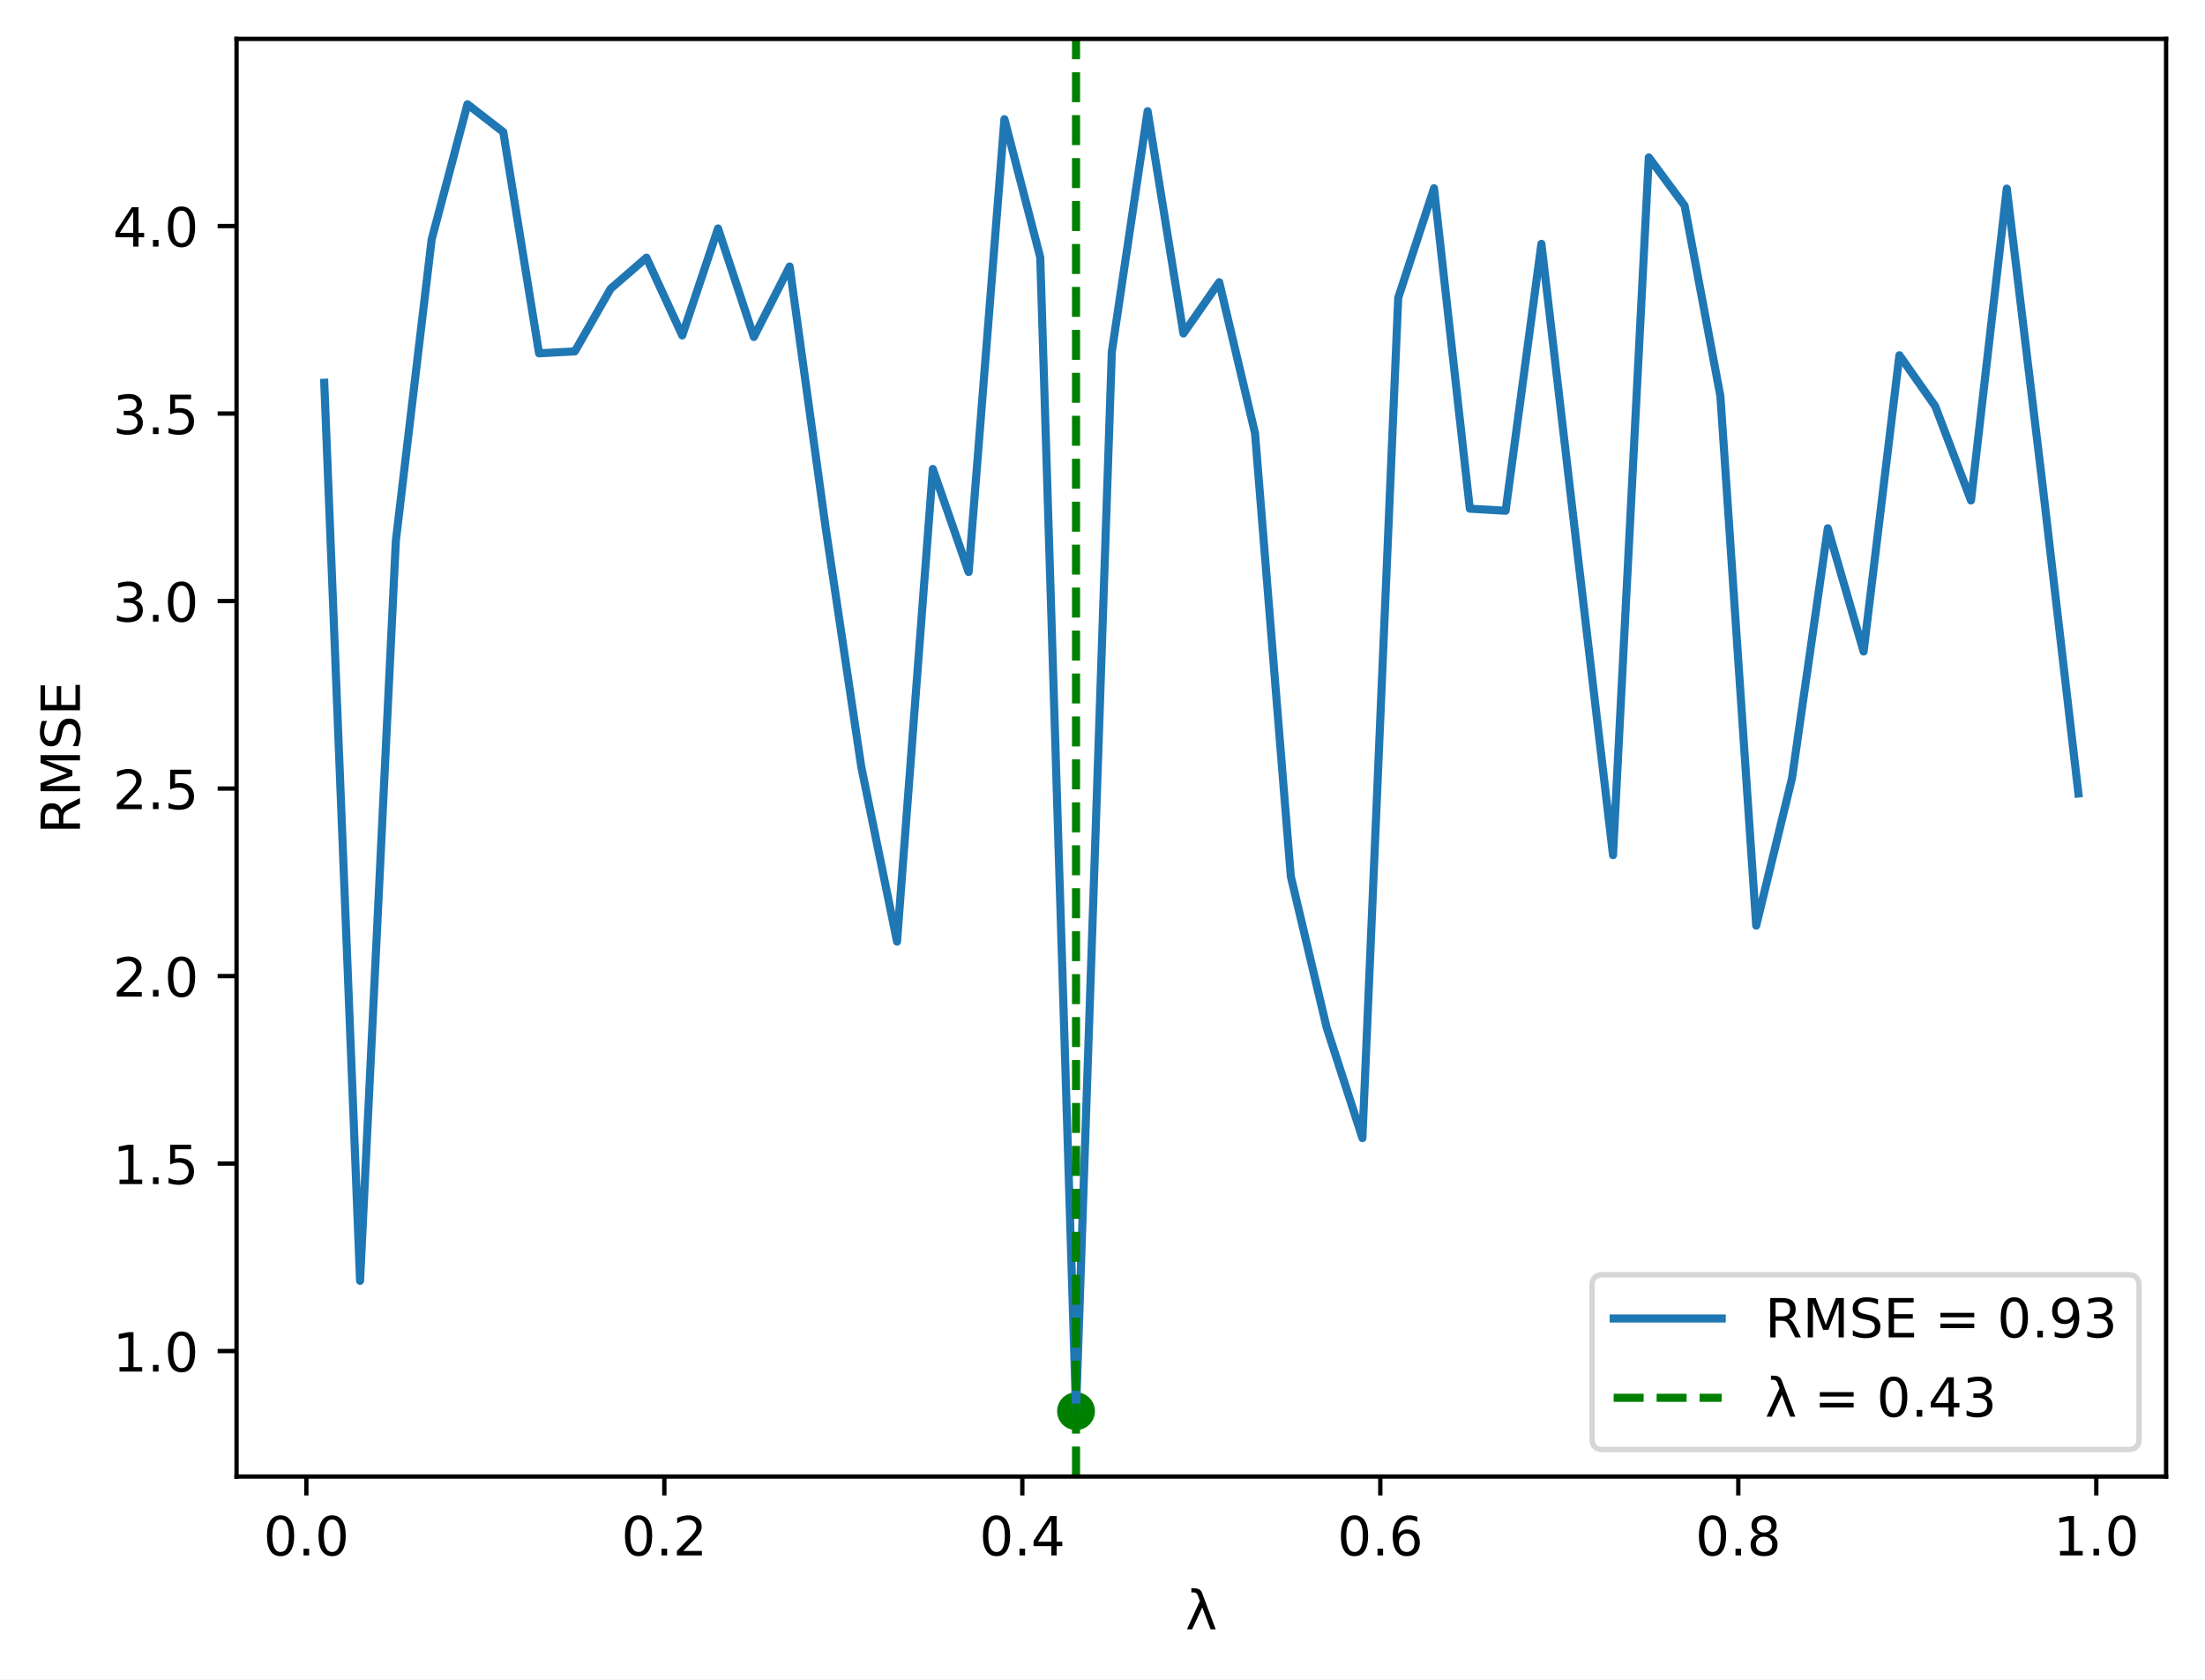
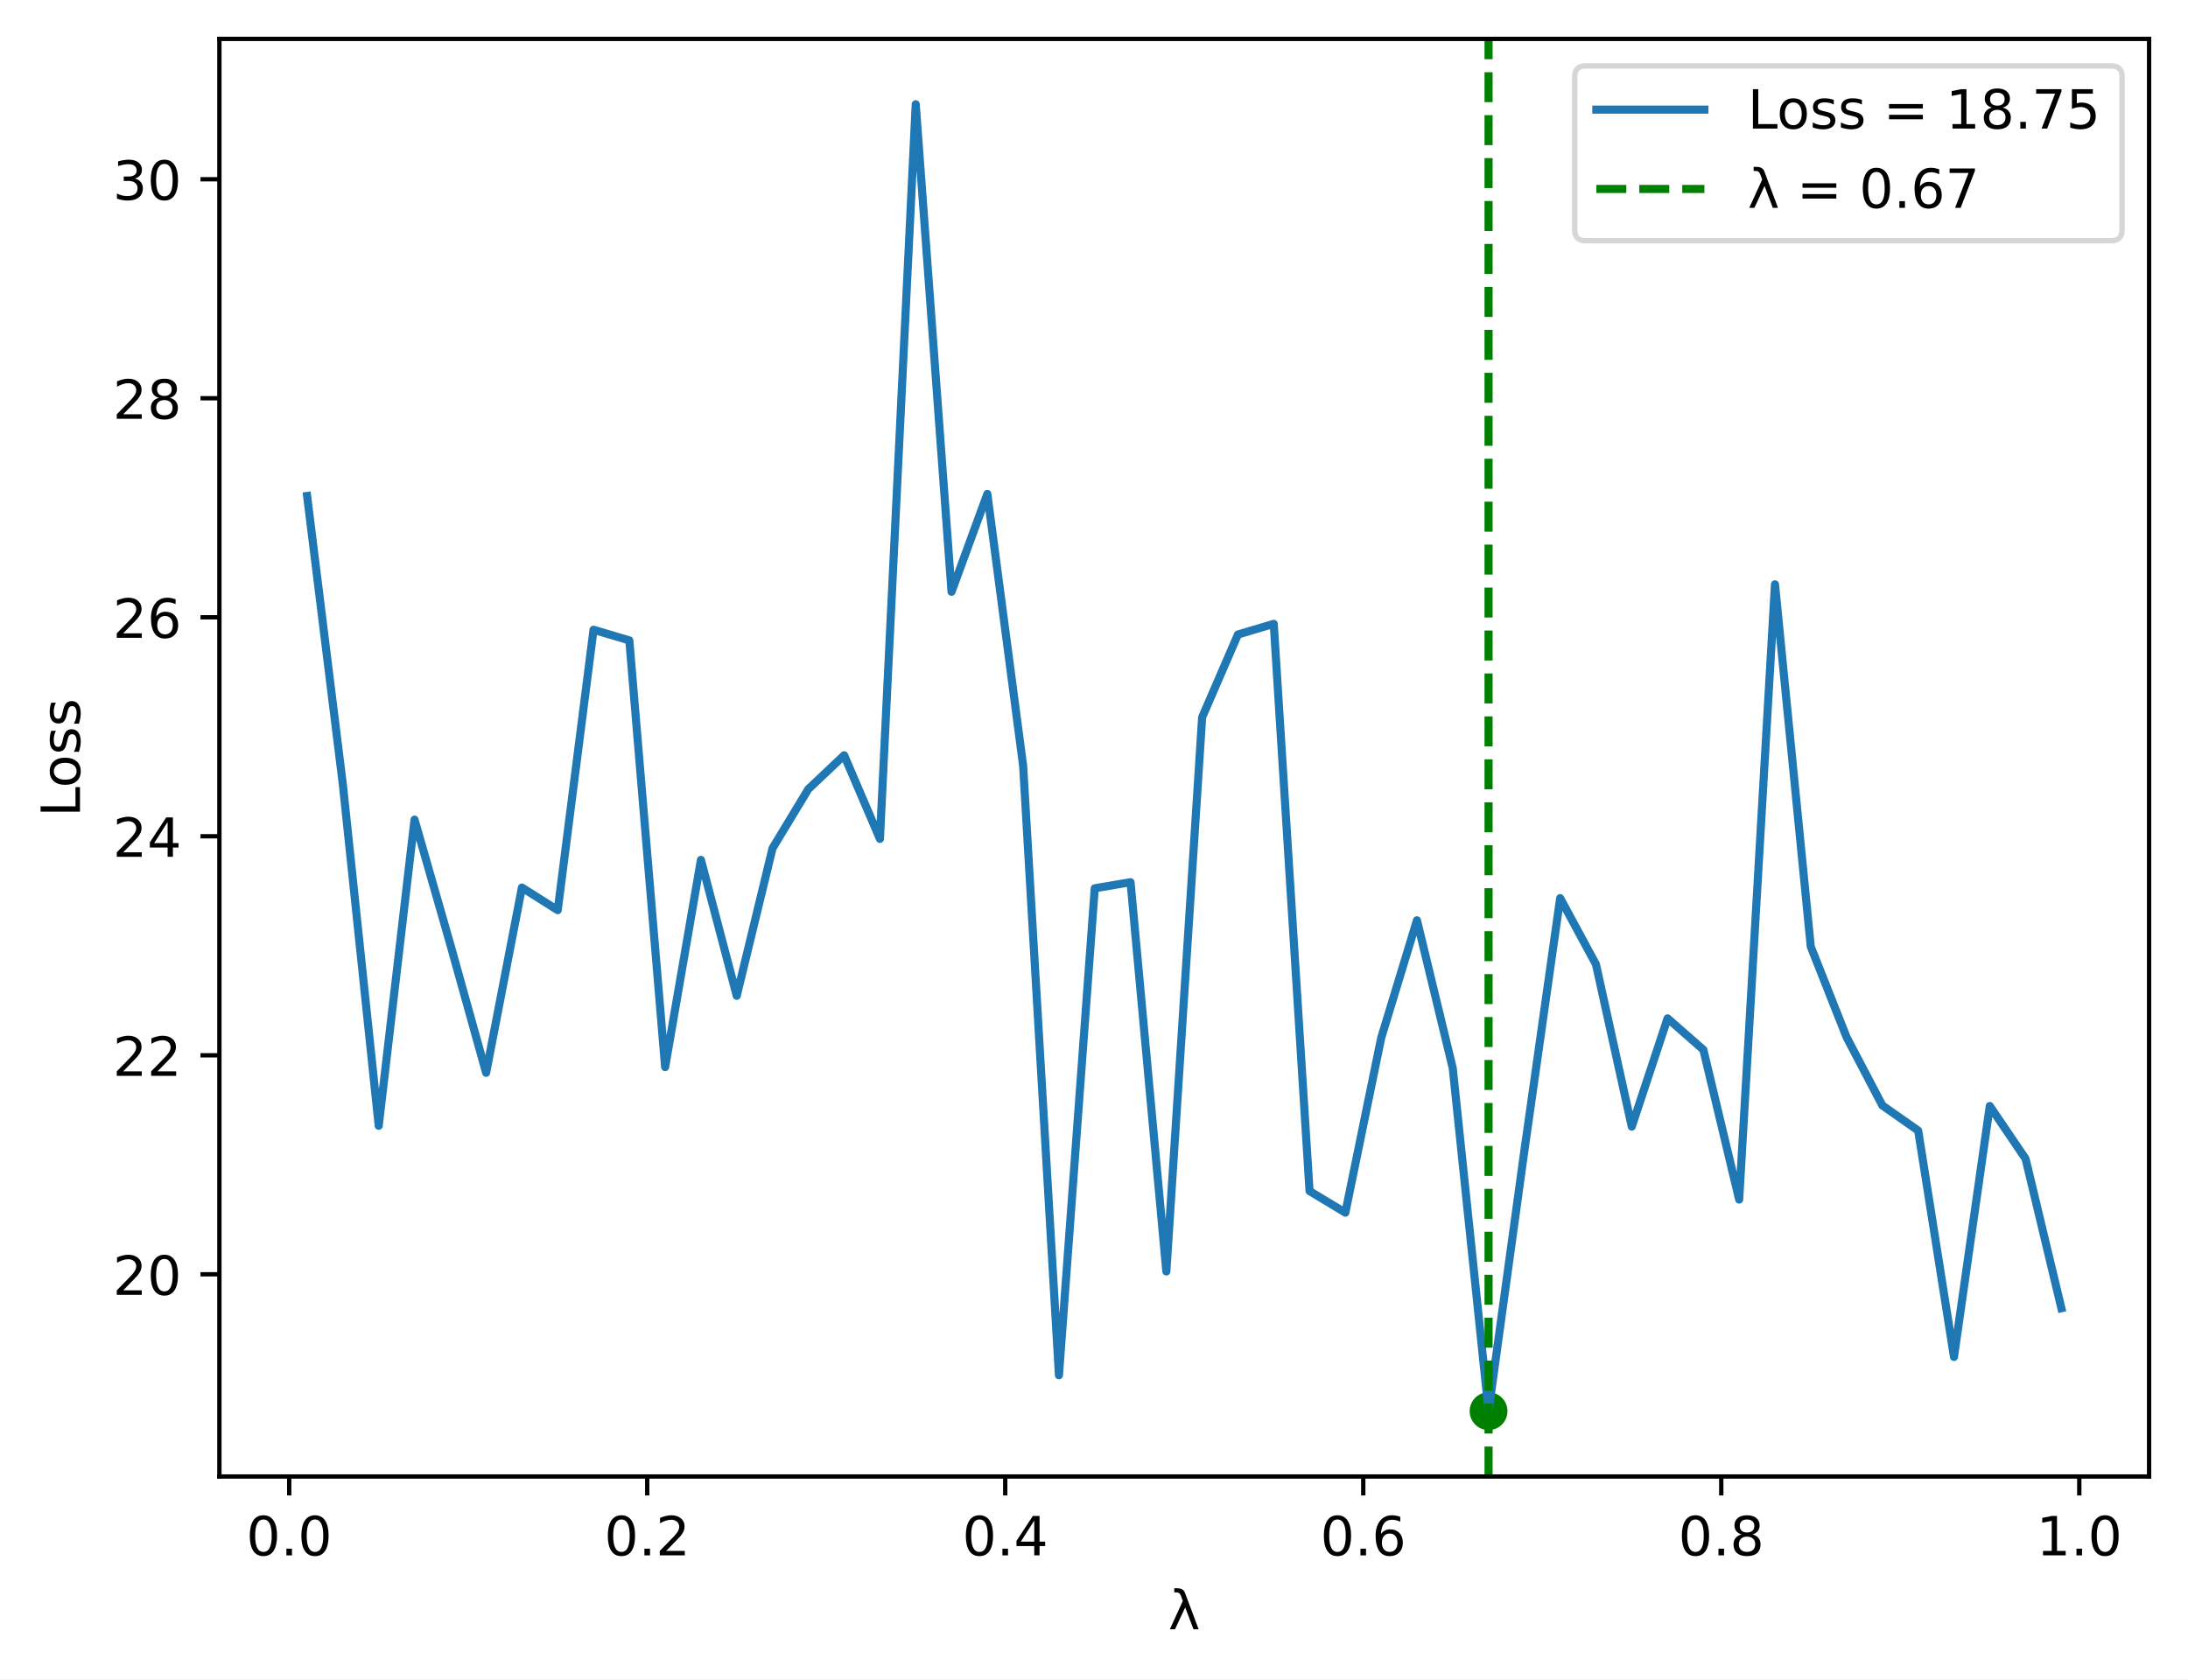
- <svg xmlns="http://www.w3.org/2000/svg" xmlns:xlink="http://www.w3.org/1999/xlink" width="408.101pt" height="310.868pt" viewBox="0 0 408.101 310.868" version="1.1">
+ <svg xmlns="http://www.w3.org/2000/svg" xmlns:xlink="http://www.w3.org/1999/xlink" width="404.923pt" height="310.868pt" viewBox="0 0 404.923 310.868" version="1.1">
  <defs>
    <style type="text/css">*{stroke-linejoin: round; stroke-linecap: butt}</style>
  </defs>
  <g id="figure_1">
    <g id="patch_1">
-       <path d="M 0 310.868  L 408.101 310.868  L 408.101 0  L 0 0  z " style="fill: #ffffff" />
+       <path d="M 0 310.868  L 404.923 310.868  L 404.923 0  L 0 0  z " style="fill: #ffffff" />
    </g>
    <g id="axes_1">
      <g id="patch_2">
-         <path d="M 43.781 273.312  L 400.901 273.312  L 400.901 7.2  L 43.781 7.2  z " style="fill: #ffffff" />
+         <path d="M 40.603 273.312  L 397.723 273.312  L 397.723 7.2  L 40.603 7.2  z " style="fill: #ffffff" />
      </g>
      <g id="PathCollection_1">
        <defs>
-           <path id="m3e3a9c1a49" d="M 0 3  C 0.796 3 1.559 2.684 2.121 2.121  C 2.684 1.559 3 0.796 3 0  C 3 -0.796 2.684 -1.559 2.121 -2.121  C 1.559 -2.684 0.796 -3 0 -3  C -0.796 -3 -1.559 -2.684 -2.121 -2.121  C -2.684 -1.559 -3 -0.796 -3 0  C -3 0.796 -2.684 1.559 -2.121 2.121  C -1.559 2.684 -0.796 3 0 3  z " style="stroke: #008000" />
+           <path id="md3a82e8ed8" d="M 0 3  C 0.796 3 1.559 2.684 2.121 2.121  C 2.684 1.559 3 0.796 3 0  C 3 -0.796 2.684 -1.559 2.121 -2.121  C 1.559 -2.684 0.796 -3 0 -3  C -0.796 -3 -1.559 -2.684 -2.121 -2.121  C -2.684 -1.559 -3 -0.796 -3 0  C -3 0.796 -2.684 1.559 -2.121 2.121  C -1.559 2.684 -0.796 3 0 3  z " style="stroke: #008000" />
        </defs>
-         <g clip-path="url(#pd1a07445c8)">
-           <use xlink:href="#m3e3a9c1a49" x="199.152" y="261.216" style="fill: #008000; stroke: #008000" />
+         <g clip-path="url(#p580ba3916f)">
+           <use xlink:href="#md3a82e8ed8" x="275.481" y="261.216" style="fill: #008000; stroke: #008000" />
        </g>
      </g>
      <g id="matplotlib.axis_1">
        <g id="xtick_1">
          <g id="line2d_1">
            <defs>
-               <path id="m53946b88da" d="M 0 0  L 0 3.5  " style="stroke: #000000; stroke-width: 0.8" />
-             </defs>
-             <g>
-               <use xlink:href="#m53946b88da" x="56.701" y="273.312" style="stroke: #000000; stroke-width: 0.8" />
+               <path id="mc6f667118d" d="M 0 0  L 0 3.5  " style="stroke: #000000; stroke-width: 0.8" />
+             </defs>
+             <g>
+               <use xlink:href="#mc6f667118d" x="53.523" y="273.312" style="stroke: #000000; stroke-width: 0.8" />
            </g>
          </g>
          <g id="text_1">
-             <g transform="translate(48.74961 287.9104) scale(0.1 -0.1)">
+             <g transform="translate(45.57149 287.9104) scale(0.1 -0.1)">
              <defs>
                <path id="DejaVuSans-30" d="M 2034 4250  Q 1547 4250 1301 3770  Q 1056 3291 1056 2328  Q 1056 1369 1301 889  Q 1547 409 2034 409  Q 2525 409 2770 889  Q 3016 1369 3016 2328  Q 3016 3291 2770 3770  Q 2525 4250 2034 4250  z M 2034 4750  Q 2819 4750 3233 4129  Q 3647 3509 3647 2328  Q 3647 1150 3233 529  Q 2819 -91 2034 -91  Q 1250 -91 836 529  Q 422 1150 422 2328  Q 422 3509 836 4129  Q 1250 4750 2034 4750  z " transform="scale(0.015625)" />
                <path id="DejaVuSans-2e" d="M 684 794  L 1344 794  L 1344 0  L 684 0  L 684 794  z " transform="scale(0.015625)" />
              </defs>
              <use xlink:href="#DejaVuSans-30" />
              <use xlink:href="#DejaVuSans-2e" x="63.623" />
              <use xlink:href="#DejaVuSans-30" x="95.41" />
            </g>
          </g>
        </g>
        <g id="xtick_2">
          <g id="line2d_2">
            <g>
-               <use xlink:href="#m53946b88da" x="122.957" y="273.312" style="stroke: #000000; stroke-width: 0.8" />
+               <use xlink:href="#mc6f667118d" x="119.779" y="273.312" style="stroke: #000000; stroke-width: 0.8" />
            </g>
          </g>
          <g id="text_2">
-             <g transform="translate(115.0056 287.9104) scale(0.1 -0.1)">
+             <g transform="translate(111.8275 287.9104) scale(0.1 -0.1)">
              <defs>
                <path id="DejaVuSans-32" d="M 1228 531  L 3431 531  L 3431 0  L 469 0  L 469 531  Q 828 903 1448 1529  Q 2069 2156 2228 2338  Q 2531 2678 2651 2914  Q 2772 3150 2772 3378  Q 2772 3750 2511 3984  Q 2250 4219 1831 4219  Q 1534 4219 1204 4116  Q 875 4013 500 3803  L 500 4441  Q 881 4594 1212 4672  Q 1544 4750 1819 4750  Q 2544 4750 2975 4387  Q 3406 4025 3406 3419  Q 3406 3131 3298 2873  Q 3191 2616 2906 2266  Q 2828 2175 2409 1742  Q 1991 1309 1228 531  z " transform="scale(0.015625)" />
              </defs>
              <use xlink:href="#DejaVuSans-30" />
              <use xlink:href="#DejaVuSans-2e" x="63.623" />
              <use xlink:href="#DejaVuSans-32" x="95.41" />
            </g>
          </g>
        </g>
        <g id="xtick_3">
          <g id="line2d_3">
            <g>
-               <use xlink:href="#m53946b88da" x="189.213" y="273.312" style="stroke: #000000; stroke-width: 0.8" />
+               <use xlink:href="#mc6f667118d" x="186.035" y="273.312" style="stroke: #000000; stroke-width: 0.8" />
            </g>
          </g>
          <g id="text_3">
-             <g transform="translate(181.2617 287.9104) scale(0.1 -0.1)">
+             <g transform="translate(178.0835 287.9104) scale(0.1 -0.1)">
              <defs>
                <path id="DejaVuSans-34" d="M 2419 4116  L 825 1625  L 2419 1625  L 2419 4116  z M 2253 4666  L 3047 4666  L 3047 1625  L 3713 1625  L 3713 1100  L 3047 1100  L 3047 0  L 2419 0  L 2419 1100  L 313 1100  L 313 1709  L 2253 4666  z " transform="scale(0.015625)" />
              </defs>
              <use xlink:href="#DejaVuSans-30" />
              <use xlink:href="#DejaVuSans-2e" x="63.623" />
              <use xlink:href="#DejaVuSans-34" x="95.41" />
            </g>
          </g>
        </g>
        <g id="xtick_4">
          <g id="line2d_4">
            <g>
-               <use xlink:href="#m53946b88da" x="255.469" y="273.312" style="stroke: #000000; stroke-width: 0.8" />
+               <use xlink:href="#mc6f667118d" x="252.291" y="273.312" style="stroke: #000000; stroke-width: 0.8" />
            </g>
          </g>
          <g id="text_4">
-             <g transform="translate(247.5177 287.9104) scale(0.1 -0.1)">
+             <g transform="translate(244.3396 287.9104) scale(0.1 -0.1)">
              <defs>
                <path id="DejaVuSans-36" d="M 2113 2584  Q 1688 2584 1439 2293  Q 1191 2003 1191 1497  Q 1191 994 1439 701  Q 1688 409 2113 409  Q 2538 409 2786 701  Q 3034 994 3034 1497  Q 3034 2003 2786 2293  Q 2538 2584 2113 2584  z M 3366 4563  L 3366 3988  Q 3128 4100 2886 4159  Q 2644 4219 2406 4219  Q 1781 4219 1451 3797  Q 1122 3375 1075 2522  Q 1259 2794 1537 2939  Q 1816 3084 2150 3084  Q 2853 3084 3261 2657  Q 3669 2231 3669 1497  Q 3669 778 3244 343  Q 2819 -91 2113 -91  Q 1303 -91 875 529  Q 447 1150 447 2328  Q 447 3434 972 4092  Q 1497 4750 2381 4750  Q 2619 4750 2861 4703  Q 3103 4656 3366 4563  z " transform="scale(0.015625)" />
              </defs>
              <use xlink:href="#DejaVuSans-30" />
              <use xlink:href="#DejaVuSans-2e" x="63.623" />
              <use xlink:href="#DejaVuSans-36" x="95.41" />
            </g>
          </g>
        </g>
        <g id="xtick_5">
          <g id="line2d_5">
            <g>
-               <use xlink:href="#m53946b88da" x="321.725" y="273.312" style="stroke: #000000; stroke-width: 0.8" />
+               <use xlink:href="#mc6f667118d" x="318.547" y="273.312" style="stroke: #000000; stroke-width: 0.8" />
            </g>
          </g>
          <g id="text_5">
-             <g transform="translate(313.7737 287.9104) scale(0.1 -0.1)">
+             <g transform="translate(310.5956 287.9104) scale(0.1 -0.1)">
              <defs>
                <path id="DejaVuSans-38" d="M 2034 2216  Q 1584 2216 1326 1975  Q 1069 1734 1069 1313  Q 1069 891 1326 650  Q 1584 409 2034 409  Q 2484 409 2743 651  Q 3003 894 3003 1313  Q 3003 1734 2745 1975  Q 2488 2216 2034 2216  z M 1403 2484  Q 997 2584 770 2862  Q 544 3141 544 3541  Q 544 4100 942 4425  Q 1341 4750 2034 4750  Q 2731 4750 3128 4425  Q 3525 4100 3525 3541  Q 3525 3141 3298 2862  Q 3072 2584 2669 2484  Q 3125 2378 3379 2068  Q 3634 1759 3634 1313  Q 3634 634 3220 271  Q 2806 -91 2034 -91  Q 1263 -91 848 271  Q 434 634 434 1313  Q 434 1759 690 2068  Q 947 2378 1403 2484  z M 1172 3481  Q 1172 3119 1398 2916  Q 1625 2713 2034 2713  Q 2441 2713 2670 2916  Q 2900 3119 2900 3481  Q 2900 3844 2670 4047  Q 2441 4250 2034 4250  Q 1625 4250 1398 4047  Q 1172 3844 1172 3481  z " transform="scale(0.015625)" />
              </defs>
              <use xlink:href="#DejaVuSans-30" />
              <use xlink:href="#DejaVuSans-2e" x="63.623" />
              <use xlink:href="#DejaVuSans-38" x="95.41" />
            </g>
          </g>
        </g>
        <g id="xtick_6">
          <g id="line2d_6">
            <g>
-               <use xlink:href="#m53946b88da" x="387.981" y="273.312" style="stroke: #000000; stroke-width: 0.8" />
+               <use xlink:href="#mc6f667118d" x="384.803" y="273.312" style="stroke: #000000; stroke-width: 0.8" />
            </g>
          </g>
          <g id="text_6">
-             <g transform="translate(380.0298 287.9104) scale(0.1 -0.1)">
+             <g transform="translate(376.8516 287.9104) scale(0.1 -0.1)">
              <defs>
                <path id="DejaVuSans-31" d="M 794 531  L 1825 531  L 1825 4091  L 703 3866  L 703 4441  L 1819 4666  L 2450 4666  L 2450 531  L 3481 531  L 3481 0  L 794 0  L 794 531  z " transform="scale(0.015625)" />
              </defs>
              <use xlink:href="#DejaVuSans-31" />
              <use xlink:href="#DejaVuSans-2e" x="63.623" />
              <use xlink:href="#DejaVuSans-30" x="95.41" />
            </g>
          </g>
        </g>
        <g id="text_7">
-           <g transform="translate(219.3819 301.5886) scale(0.1 -0.1)">
+           <g transform="translate(216.2038 301.5886) scale(0.1 -0.1)">
            <defs>
              <path id="DejaVuSans-3bb" d="M 1981 4316  L 3597 0  L 2988 0  L 2006 2588  L 800 0  L 191 0  L 1725 3356  L 1494 3975  Q 1347 4369 1013 4369  L 713 4369  L 713 4863  L 1078 4856  Q 1784 4847 1981 4316  z " transform="scale(0.015625)" />
            </defs>
            <use xlink:href="#DejaVuSans-3bb" />
          </g>
        </g>
      </g>
      <g id="matplotlib.axis_2">
        <g id="ytick_1">
          <g id="line2d_7">
            <defs>
-               <path id="mf78dc2ef7f" d="M 0 0  L -3.5 0  " style="stroke: #000000; stroke-width: 0.8" />
-             </defs>
-             <g>
-               <use xlink:href="#mf78dc2ef7f" x="43.781" y="250.087" style="stroke: #000000; stroke-width: 0.8" />
+               <path id="ma89277464a" d="M 0 0  L -3.5 0  " style="stroke: #000000; stroke-width: 0.8" />
+             </defs>
+             <g>
+               <use xlink:href="#ma89277464a" x="40.603" y="235.885" style="stroke: #000000; stroke-width: 0.8" />
            </g>
          </g>
          <g id="text_8">
-             <g transform="translate(20.87813 253.8858) scale(0.1 -0.1)">
-               <use xlink:href="#DejaVuSans-31" />
-               <use xlink:href="#DejaVuSans-2e" x="63.623" />
-               <use xlink:href="#DejaVuSans-30" x="95.41" />
+             <g transform="translate(20.87813 239.6841) scale(0.1 -0.1)">
+               <use xlink:href="#DejaVuSans-32" />
+               <use xlink:href="#DejaVuSans-30" x="63.623" />
            </g>
          </g>
        </g>
        <g id="ytick_2">
          <g id="line2d_8">
            <g>
-               <use xlink:href="#mf78dc2ef7f" x="43.781" y="215.379" style="stroke: #000000; stroke-width: 0.8" />
+               <use xlink:href="#ma89277464a" x="40.603" y="195.344" style="stroke: #000000; stroke-width: 0.8" />
            </g>
          </g>
          <g id="text_9">
-             <g transform="translate(20.87813 219.1784) scale(0.1 -0.1)">
-               <defs>
-                 <path id="DejaVuSans-35" d="M 691 4666  L 3169 4666  L 3169 4134  L 1269 4134  L 1269 2991  Q 1406 3038 1543 3061  Q 1681 3084 1819 3084  Q 2600 3084 3056 2656  Q 3513 2228 3513 1497  Q 3513 744 3044 326  Q 2575 -91 1722 -91  Q 1428 -91 1123 -41  Q 819 9 494 109  L 494 744  Q 775 591 1075 516  Q 1375 441 1709 441  Q 2250 441 2565 725  Q 2881 1009 2881 1497  Q 2881 1984 2565 2268  Q 2250 2553 1709 2553  Q 1456 2553 1204 2497  Q 953 2441 691 2322  L 691 4666  z " transform="scale(0.015625)" />
-               </defs>
-               <use xlink:href="#DejaVuSans-31" />
-               <use xlink:href="#DejaVuSans-2e" x="63.623" />
-               <use xlink:href="#DejaVuSans-35" x="95.41" />
+             <g transform="translate(20.87813 199.1434) scale(0.1 -0.1)">
+               <use xlink:href="#DejaVuSans-32" />
+               <use xlink:href="#DejaVuSans-32" x="63.623" />
            </g>
          </g>
        </g>
        <g id="ytick_3">
          <g id="line2d_9">
            <g>
-               <use xlink:href="#mf78dc2ef7f" x="43.781" y="180.672" style="stroke: #000000; stroke-width: 0.8" />
+               <use xlink:href="#ma89277464a" x="40.603" y="154.804" style="stroke: #000000; stroke-width: 0.8" />
            </g>
          </g>
          <g id="text_10">
-             <g transform="translate(20.87813 184.4709) scale(0.1 -0.1)">
-               <use xlink:href="#DejaVuSans-32" />
-               <use xlink:href="#DejaVuSans-2e" x="63.623" />
-               <use xlink:href="#DejaVuSans-30" x="95.41" />
+             <g transform="translate(20.87813 158.6028) scale(0.1 -0.1)">
+               <use xlink:href="#DejaVuSans-32" />
+               <use xlink:href="#DejaVuSans-34" x="63.623" />
            </g>
          </g>
        </g>
        <g id="ytick_4">
          <g id="line2d_10">
            <g>
-               <use xlink:href="#mf78dc2ef7f" x="43.781" y="145.964" style="stroke: #000000; stroke-width: 0.8" />
+               <use xlink:href="#ma89277464a" x="40.603" y="114.263" style="stroke: #000000; stroke-width: 0.8" />
            </g>
          </g>
          <g id="text_11">
-             <g transform="translate(20.87813 149.7634) scale(0.1 -0.1)">
-               <use xlink:href="#DejaVuSans-32" />
-               <use xlink:href="#DejaVuSans-2e" x="63.623" />
-               <use xlink:href="#DejaVuSans-35" x="95.41" />
+             <g transform="translate(20.87813 118.0621) scale(0.1 -0.1)">
+               <use xlink:href="#DejaVuSans-32" />
+               <use xlink:href="#DejaVuSans-36" x="63.623" />
            </g>
          </g>
        </g>
        <g id="ytick_5">
          <g id="line2d_11">
            <g>
-               <use xlink:href="#mf78dc2ef7f" x="43.781" y="111.257" style="stroke: #000000; stroke-width: 0.8" />
+               <use xlink:href="#ma89277464a" x="40.603" y="73.722" style="stroke: #000000; stroke-width: 0.8" />
            </g>
          </g>
          <g id="text_12">
-             <g transform="translate(20.87813 115.056) scale(0.1 -0.1)">
-               <defs>
-                 <path id="DejaVuSans-33" d="M 2597 2516  Q 3050 2419 3304 2112  Q 3559 1806 3559 1356  Q 3559 666 3084 287  Q 2609 -91 1734 -91  Q 1441 -91 1130 -33  Q 819 25 488 141  L 488 750  Q 750 597 1062 519  Q 1375 441 1716 441  Q 2309 441 2620 675  Q 2931 909 2931 1356  Q 2931 1769 2642 2001  Q 2353 2234 1838 2234  L 1294 2234  L 1294 2753  L 1863 2753  Q 2328 2753 2575 2939  Q 2822 3125 2822 3475  Q 2822 3834 2567 4026  Q 2313 4219 1838 4219  Q 1578 4219 1281 4162  Q 984 4106 628 3988  L 628 4550  Q 988 4650 1302 4700  Q 1616 4750 1894 4750  Q 2613 4750 3031 4423  Q 3450 4097 3450 3541  Q 3450 3153 3228 2886  Q 3006 2619 2597 2516  z " transform="scale(0.015625)" />
-               </defs>
-               <use xlink:href="#DejaVuSans-33" />
-               <use xlink:href="#DejaVuSans-2e" x="63.623" />
-               <use xlink:href="#DejaVuSans-30" x="95.41" />
+             <g transform="translate(20.87813 77.52141) scale(0.1 -0.1)">
+               <use xlink:href="#DejaVuSans-32" />
+               <use xlink:href="#DejaVuSans-38" x="63.623" />
            </g>
          </g>
        </g>
        <g id="ytick_6">
          <g id="line2d_12">
            <g>
-               <use xlink:href="#mf78dc2ef7f" x="43.781" y="76.549" style="stroke: #000000; stroke-width: 0.8" />
+               <use xlink:href="#ma89277464a" x="40.603" y="33.182" style="stroke: #000000; stroke-width: 0.8" />
            </g>
          </g>
          <g id="text_13">
-             <g transform="translate(20.87813 80.34854) scale(0.1 -0.1)">
+             <g transform="translate(20.87813 36.98074) scale(0.1 -0.1)">
+               <defs>
+                 <path id="DejaVuSans-33" d="M 2597 2516  Q 3050 2419 3304 2112  Q 3559 1806 3559 1356  Q 3559 666 3084 287  Q 2609 -91 1734 -91  Q 1441 -91 1130 -33  Q 819 25 488 141  L 488 750  Q 750 597 1062 519  Q 1375 441 1716 441  Q 2309 441 2620 675  Q 2931 909 2931 1356  Q 2931 1769 2642 2001  Q 2353 2234 1838 2234  L 1294 2234  L 1294 2753  L 1863 2753  Q 2328 2753 2575 2939  Q 2822 3125 2822 3475  Q 2822 3834 2567 4026  Q 2313 4219 1838 4219  Q 1578 4219 1281 4162  Q 984 4106 628 3988  L 628 4550  Q 988 4650 1302 4700  Q 1616 4750 1894 4750  Q 2613 4750 3031 4423  Q 3450 4097 3450 3541  Q 3450 3153 3228 2886  Q 3006 2619 2597 2516  z " transform="scale(0.015625)" />
+               </defs>
              <use xlink:href="#DejaVuSans-33" />
-               <use xlink:href="#DejaVuSans-2e" x="63.623" />
-               <use xlink:href="#DejaVuSans-35" x="95.41" />
-             </g>
-           </g>
-         </g>
-         <g id="ytick_7">
-           <g id="line2d_13">
-             <g>
-               <use xlink:href="#mf78dc2ef7f" x="43.781" y="41.842" style="stroke: #000000; stroke-width: 0.8" />
-             </g>
-           </g>
-           <g id="text_14">
-             <g transform="translate(20.87813 45.64108) scale(0.1 -0.1)">
-               <use xlink:href="#DejaVuSans-34" />
-               <use xlink:href="#DejaVuSans-2e" x="63.623" />
-               <use xlink:href="#DejaVuSans-30" x="95.41" />
-             </g>
-           </g>
-         </g>
-         <g id="text_15">
-           <g transform="translate(14.79844 154.3779) rotate(-90) scale(0.1 -0.1)">
-             <defs>
-               <path id="DejaVuSans-52" d="M 2841 2188  Q 3044 2119 3236 1894  Q 3428 1669 3622 1275  L 4263 0  L 3584 0  L 2988 1197  Q 2756 1666 2539 1819  Q 2322 1972 1947 1972  L 1259 1972  L 1259 0  L 628 0  L 628 4666  L 2053 4666  Q 2853 4666 3247 4331  Q 3641 3997 3641 3322  Q 3641 2881 3436 2590  Q 3231 2300 2841 2188  z M 1259 4147  L 1259 2491  L 2053 2491  Q 2509 2491 2742 2702  Q 2975 2913 2975 3322  Q 2975 3731 2742 3939  Q 2509 4147 2053 4147  L 1259 4147  z " transform="scale(0.015625)" />
-               <path id="DejaVuSans-4d" d="M 628 4666  L 1569 4666  L 2759 1491  L 3956 4666  L 4897 4666  L 4897 0  L 4281 0  L 4281 4097  L 3078 897  L 2444 897  L 1241 4097  L 1241 0  L 628 0  L 628 4666  z " transform="scale(0.015625)" />
-               <path id="DejaVuSans-53" d="M 3425 4513  L 3425 3897  Q 3066 4069 2747 4153  Q 2428 4238 2131 4238  Q 1616 4238 1336 4038  Q 1056 3838 1056 3469  Q 1056 3159 1242 3001  Q 1428 2844 1947 2747  L 2328 2669  Q 3034 2534 3370 2195  Q 3706 1856 3706 1288  Q 3706 609 3251 259  Q 2797 -91 1919 -91  Q 1588 -91 1214 -16  Q 841 59 441 206  L 441 856  Q 825 641 1194 531  Q 1563 422 1919 422  Q 2459 422 2753 634  Q 3047 847 3047 1241  Q 3047 1584 2836 1778  Q 2625 1972 2144 2069  L 1759 2144  Q 1053 2284 737 2584  Q 422 2884 422 3419  Q 422 4038 858 4394  Q 1294 4750 2059 4750  Q 2388 4750 2728 4690  Q 3069 4631 3425 4513  z " transform="scale(0.015625)" />
-               <path id="DejaVuSans-45" d="M 628 4666  L 3578 4666  L 3578 4134  L 1259 4134  L 1259 2753  L 3481 2753  L 3481 2222  L 1259 2222  L 1259 531  L 3634 531  L 3634 0  L 628 0  L 628 4666  z " transform="scale(0.015625)" />
-             </defs>
-             <use xlink:href="#DejaVuSans-52" />
-             <use xlink:href="#DejaVuSans-4d" x="69.482" />
-             <use xlink:href="#DejaVuSans-53" x="155.762" />
-             <use xlink:href="#DejaVuSans-45" x="219.238" />
-           </g>
-         </g>
+               <use xlink:href="#DejaVuSans-30" x="63.623" />
+             </g>
+           </g>
+         </g>
+         <g id="text_14">
+           <g transform="translate(14.79844 151.2232) rotate(-90) scale(0.1 -0.1)">
+             <defs>
+               <path id="DejaVuSans-4c" d="M 628 4666  L 1259 4666  L 1259 531  L 3531 531  L 3531 0  L 628 0  L 628 4666  z " transform="scale(0.015625)" />
+               <path id="DejaVuSans-6f" d="M 1959 3097  Q 1497 3097 1228 2736  Q 959 2375 959 1747  Q 959 1119 1226 758  Q 1494 397 1959 397  Q 2419 397 2687 759  Q 2956 1122 2956 1747  Q 2956 2369 2687 2733  Q 2419 3097 1959 3097  z M 1959 3584  Q 2709 3584 3137 3096  Q 3566 2609 3566 1747  Q 3566 888 3137 398  Q 2709 -91 1959 -91  Q 1206 -91 779 398  Q 353 888 353 1747  Q 353 2609 779 3096  Q 1206 3584 1959 3584  z " transform="scale(0.015625)" />
+               <path id="DejaVuSans-73" d="M 2834 3397  L 2834 2853  Q 2591 2978 2328 3040  Q 2066 3103 1784 3103  Q 1356 3103 1142 2972  Q 928 2841 928 2578  Q 928 2378 1081 2264  Q 1234 2150 1697 2047  L 1894 2003  Q 2506 1872 2764 1633  Q 3022 1394 3022 966  Q 3022 478 2636 193  Q 2250 -91 1575 -91  Q 1294 -91 989 -36  Q 684 19 347 128  L 347 722  Q 666 556 975 473  Q 1284 391 1588 391  Q 1994 391 2212 530  Q 2431 669 2431 922  Q 2431 1156 2273 1281  Q 2116 1406 1581 1522  L 1381 1569  Q 847 1681 609 1914  Q 372 2147 372 2553  Q 372 3047 722 3315  Q 1072 3584 1716 3584  Q 2034 3584 2315 3537  Q 2597 3491 2834 3397  z " transform="scale(0.015625)" />
+             </defs>
+             <use xlink:href="#DejaVuSans-4c" />
+             <use xlink:href="#DejaVuSans-6f" x="53.963" />
+             <use xlink:href="#DejaVuSans-73" x="115.145" />
+             <use xlink:href="#DejaVuSans-73" x="167.244" />
+           </g>
+         </g>
+       </g>
+       <g id="line2d_13">
+         <path d="M 56.836 91.806  L 63.461 145.315  L 70.087 208.392  L 76.713 151.72  L 83.338 174.821  L 89.964 198.585  L 96.589 164.291  L 103.215 168.48  L 109.841 116.571  L 116.466 118.543  L 123.092 197.529  L 129.717 159.171  L 136.343 184.335  L 142.969 157.019  L 149.594 146.07  L 156.22 139.808  L 162.845 155.287  L 169.471 19.296  L 176.097 109.544  L 182.722 91.43  L 189.348 141.749  L 195.974 254.568  L 202.599 164.428  L 209.225 163.303  L 215.85 235.354  L 222.476 132.769  L 229.102 117.45  L 235.727 115.48  L 242.353 220.473  L 248.978 224.47  L 255.604 192.151  L 262.23 170.354  L 268.855 197.741  L 275.481 261.216  L 282.106 213.015  L 288.732 166.254  L 295.358 178.508  L 301.983 208.545  L 308.609 188.506  L 315.234 194.315  L 321.86 222.044  L 328.486 108.167  L 335.111 175.226  L 341.737 191.991  L 348.362 204.63  L 354.988 209.279  L 361.614 251.182  L 368.239 204.732  L 374.865 214.497  L 381.49 242.159  " clip-path="url(#p580ba3916f)" style="fill: none; stroke: #1f77b4; stroke-width: 1.5; stroke-linecap: square" />
      </g>
      <g id="line2d_14">
-         <path d="M 60.014 70.846  L 66.64 237.084  L 73.265 100.085  L 79.891 44.326  L 86.516 19.296  L 93.142 24.432  L 99.768 65.401  L 106.393 65.04  L 113.019 53.443  L 119.644 47.694  L 126.27 62.087  L 132.896 42.286  L 139.521 62.376  L 146.147 49.328  L 152.772 97.415  L 159.398 141.908  L 166.024 174.294  L 172.649 86.803  L 179.275 105.885  L 185.9 22.061  L 192.526 47.625  L 199.152 261.216  L 205.777 65.117  L 212.403 20.583  L 219.028 61.725  L 225.654 52.234  L 232.28 80.198  L 238.905 162.222  L 245.531 190.179  L 252.156 210.663  L 258.782 55.134  L 265.408 34.848  L 272.033 94.16  L 278.659 94.542  L 285.284 45.134  L 291.91 101.942  L 298.536 158.29  L 305.161 29.136  L 311.787 38.073  L 318.412 73.351  L 325.038 171.332  L 331.664 144.053  L 338.289 97.786  L 344.915 120.598  L 351.541 65.755  L 358.166 75.187  L 364.792 92.636  L 371.417 34.91  L 378.043 89.832  L 384.669 146.874  " clip-path="url(#pd1a07445c8)" style="fill: none; stroke: #1f77b4; stroke-width: 1.5; stroke-linecap: square" />
-       </g>
-       <g id="line2d_15">
-         <path d="M 199.152 273.312  L 199.152 7.2  " clip-path="url(#pd1a07445c8)" style="fill: none; stroke-dasharray: 5.55,2.4; stroke-dashoffset: 0; stroke: #008000; stroke-width: 1.5" />
+         <path d="M 275.481 273.312  L 275.481 7.2  " clip-path="url(#p580ba3916f)" style="fill: none; stroke-dasharray: 5.55,2.4; stroke-dashoffset: 0; stroke: #008000; stroke-width: 1.5" />
      </g>
      <g id="patch_3">
-         <path d="M 43.781 273.312  L 43.781 7.2  " style="fill: none; stroke: #000000; stroke-width: 0.8; stroke-linejoin: miter; stroke-linecap: square" />
+         <path d="M 40.603 273.312  L 40.603 7.2  " style="fill: none; stroke: #000000; stroke-width: 0.8; stroke-linejoin: miter; stroke-linecap: square" />
      </g>
      <g id="patch_4">
-         <path d="M 400.901 273.312  L 400.901 7.2  " style="fill: none; stroke: #000000; stroke-width: 0.8; stroke-linejoin: miter; stroke-linecap: square" />
+         <path d="M 397.723 273.312  L 397.723 7.2  " style="fill: none; stroke: #000000; stroke-width: 0.8; stroke-linejoin: miter; stroke-linecap: square" />
      </g>
      <g id="patch_5">
-         <path d="M 43.781 273.312  L 400.901 273.312  " style="fill: none; stroke: #000000; stroke-width: 0.8; stroke-linejoin: miter; stroke-linecap: square" />
+         <path d="M 40.603 273.312  L 397.723 273.312  " style="fill: none; stroke: #000000; stroke-width: 0.8; stroke-linejoin: miter; stroke-linecap: square" />
      </g>
      <g id="patch_6">
-         <path d="M 43.781 7.2  L 400.901 7.2  " style="fill: none; stroke: #000000; stroke-width: 0.8; stroke-linejoin: miter; stroke-linecap: square" />
+         <path d="M 40.603 7.2  L 397.723 7.2  " style="fill: none; stroke: #000000; stroke-width: 0.8; stroke-linejoin: miter; stroke-linecap: square" />
      </g>
      <g id="legend_1">
        <g id="patch_7">
-           <path d="M 296.656 268.312  L 393.901 268.312  Q 395.901 268.312 395.901 266.312  L 395.901 237.956  Q 395.901 235.956 393.901 235.956  L 296.656 235.956  Q 294.656 235.956 294.656 237.956  L 294.656 266.312  Q 294.656 268.312 296.656 268.312  z " style="fill: #ffffff; opacity: 0.8; stroke: #cccccc; stroke-linejoin: miter" />
-         </g>
-         <g id="line2d_16">
-           <path d="M 298.656 244.054  L 308.656 244.054  L 318.656 244.054  " style="fill: none; stroke: #1f77b4; stroke-width: 1.5; stroke-linecap: square" />
-         </g>
-         <g id="text_16">
-           <g transform="translate(326.6559 247.5542) scale(0.1 -0.1)">
+           <path d="M 293.425 44.556  L 390.723 44.556  Q 392.723 44.556 392.723 42.556  L 392.723 14.2  Q 392.723 12.2 390.723 12.2  L 293.425 12.2  Q 291.425 12.2 291.425 14.2  L 291.425 42.556  Q 291.425 44.556 293.425 44.556  z " style="fill: #ffffff; opacity: 0.8; stroke: #cccccc; stroke-linejoin: miter" />
+         </g>
+         <g id="line2d_15">
+           <path d="M 295.425 20.298  L 305.425 20.298  L 315.425 20.298  " style="fill: none; stroke: #1f77b4; stroke-width: 1.5; stroke-linecap: square" />
+         </g>
+         <g id="text_15">
+           <g transform="translate(323.4247 23.79844) scale(0.1 -0.1)">
            <defs>
              <path id="DejaVuSans-20" transform="scale(0.015625)" />
              <path id="DejaVuSans-3d" d="M 678 2906  L 4684 2906  L 4684 2381  L 678 2381  L 678 2906  z M 678 1631  L 4684 1631  L 4684 1100  L 678 1100  L 678 1631  z " transform="scale(0.015625)" />
-               <path id="DejaVuSans-39" d="M 703 97  L 703 672  Q 941 559 1184 500  Q 1428 441 1663 441  Q 2288 441 2617 861  Q 2947 1281 2994 2138  Q 2813 1869 2534 1725  Q 2256 1581 1919 1581  Q 1219 1581 811 2004  Q 403 2428 403 3163  Q 403 3881 828 4315  Q 1253 4750 1959 4750  Q 2769 4750 3195 4129  Q 3622 3509 3622 2328  Q 3622 1225 3098 567  Q 2575 -91 1691 -91  Q 1453 -91 1209 -44  Q 966 3 703 97  z M 1959 2075  Q 2384 2075 2632 2365  Q 2881 2656 2881 3163  Q 2881 3666 2632 3958  Q 2384 4250 1959 4250  Q 1534 4250 1286 3958  Q 1038 3666 1038 3163  Q 1038 2656 1286 2365  Q 1534 2075 1959 2075  z " transform="scale(0.015625)" />
-             </defs>
-             <use xlink:href="#DejaVuSans-52" />
-             <use xlink:href="#DejaVuSans-4d" x="69.482" />
-             <use xlink:href="#DejaVuSans-53" x="155.762" />
-             <use xlink:href="#DejaVuSans-45" x="219.238" />
-             <use xlink:href="#DejaVuSans-20" x="282.422" />
-             <use xlink:href="#DejaVuSans-3d" x="314.209" />
-             <use xlink:href="#DejaVuSans-20" x="397.998" />
-             <use xlink:href="#DejaVuSans-30" x="429.785" />
-             <use xlink:href="#DejaVuSans-2e" x="493.408" />
-             <use xlink:href="#DejaVuSans-39" x="525.195" />
-             <use xlink:href="#DejaVuSans-33" x="588.818" />
-           </g>
-         </g>
-         <g id="line2d_17">
-           <path d="M 298.656 258.732  L 308.656 258.732  L 318.656 258.732  " style="fill: none; stroke-dasharray: 5.55,2.4; stroke-dashoffset: 0; stroke: #008000; stroke-width: 1.5" />
-         </g>
-         <g id="text_17">
-           <g transform="translate(326.6559 262.2323) scale(0.1 -0.1)">
+               <path id="DejaVuSans-37" d="M 525 4666  L 3525 4666  L 3525 4397  L 1831 0  L 1172 0  L 2766 4134  L 525 4134  L 525 4666  z " transform="scale(0.015625)" />
+               <path id="DejaVuSans-35" d="M 691 4666  L 3169 4666  L 3169 4134  L 1269 4134  L 1269 2991  Q 1406 3038 1543 3061  Q 1681 3084 1819 3084  Q 2600 3084 3056 2656  Q 3513 2228 3513 1497  Q 3513 744 3044 326  Q 2575 -91 1722 -91  Q 1428 -91 1123 -41  Q 819 9 494 109  L 494 744  Q 775 591 1075 516  Q 1375 441 1709 441  Q 2250 441 2565 725  Q 2881 1009 2881 1497  Q 2881 1984 2565 2268  Q 2250 2553 1709 2553  Q 1456 2553 1204 2497  Q 953 2441 691 2322  L 691 4666  z " transform="scale(0.015625)" />
+             </defs>
+             <use xlink:href="#DejaVuSans-4c" />
+             <use xlink:href="#DejaVuSans-6f" x="53.963" />
+             <use xlink:href="#DejaVuSans-73" x="115.145" />
+             <use xlink:href="#DejaVuSans-73" x="167.244" />
+             <use xlink:href="#DejaVuSans-20" x="219.344" />
+             <use xlink:href="#DejaVuSans-3d" x="251.131" />
+             <use xlink:href="#DejaVuSans-20" x="334.92" />
+             <use xlink:href="#DejaVuSans-31" x="366.707" />
+             <use xlink:href="#DejaVuSans-38" x="430.33" />
+             <use xlink:href="#DejaVuSans-2e" x="493.953" />
+             <use xlink:href="#DejaVuSans-37" x="525.74" />
+             <use xlink:href="#DejaVuSans-35" x="589.363" />
+           </g>
+         </g>
+         <g id="line2d_16">
+           <path d="M 295.425 34.977  L 305.425 34.977  L 315.425 34.977  " style="fill: none; stroke-dasharray: 5.55,2.4; stroke-dashoffset: 0; stroke: #008000; stroke-width: 1.5" />
+         </g>
+         <g id="text_16">
+           <g transform="translate(323.4247 38.47656) scale(0.1 -0.1)">
            <use xlink:href="#DejaVuSans-3bb" />
            <use xlink:href="#DejaVuSans-20" x="59.18" />
            <use xlink:href="#DejaVuSans-3d" x="90.967" />
            <use xlink:href="#DejaVuSans-20" x="174.756" />
            <use xlink:href="#DejaVuSans-30" x="206.543" />
            <use xlink:href="#DejaVuSans-2e" x="270.166" />
-             <use xlink:href="#DejaVuSans-34" x="301.953" />
-             <use xlink:href="#DejaVuSans-33" x="365.576" />
+             <use xlink:href="#DejaVuSans-36" x="301.953" />
+             <use xlink:href="#DejaVuSans-37" x="365.576" />
          </g>
        </g>
      </g>
    </g>
  </g>
  <defs>
-     <clipPath id="pd1a07445c8">
-       <rect x="43.781" y="7.2" width="357.12" height="266.112" />
+     <clipPath id="p580ba3916f">
+       <rect x="40.603" y="7.2" width="357.12" height="266.112" />
    </clipPath>
  </defs>
</svg>
